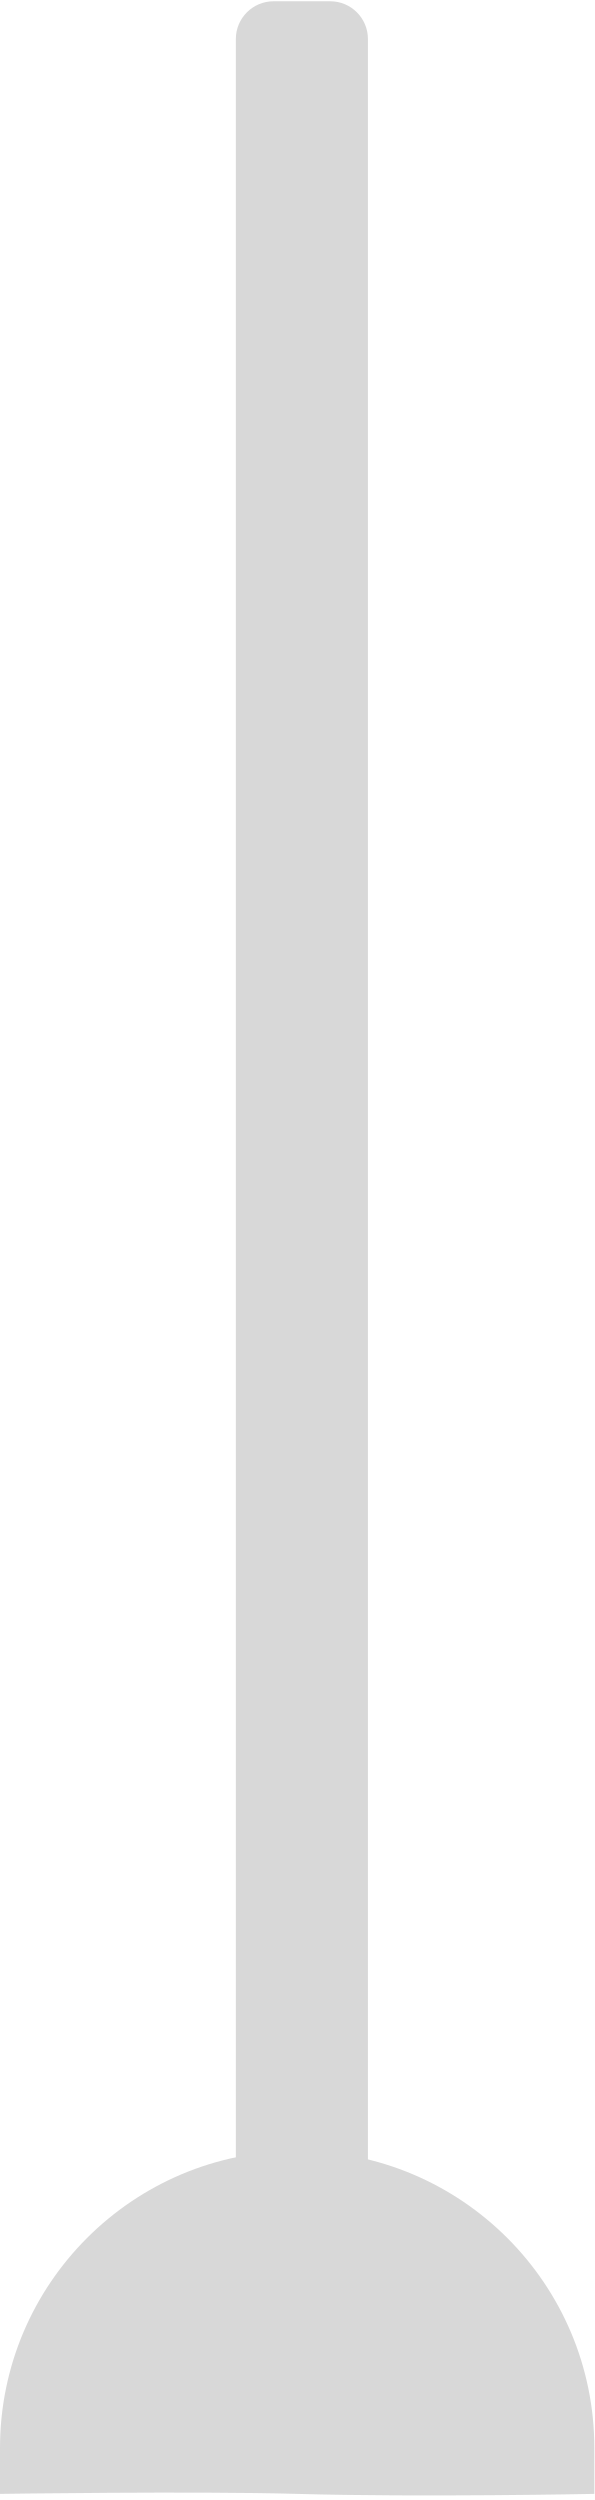
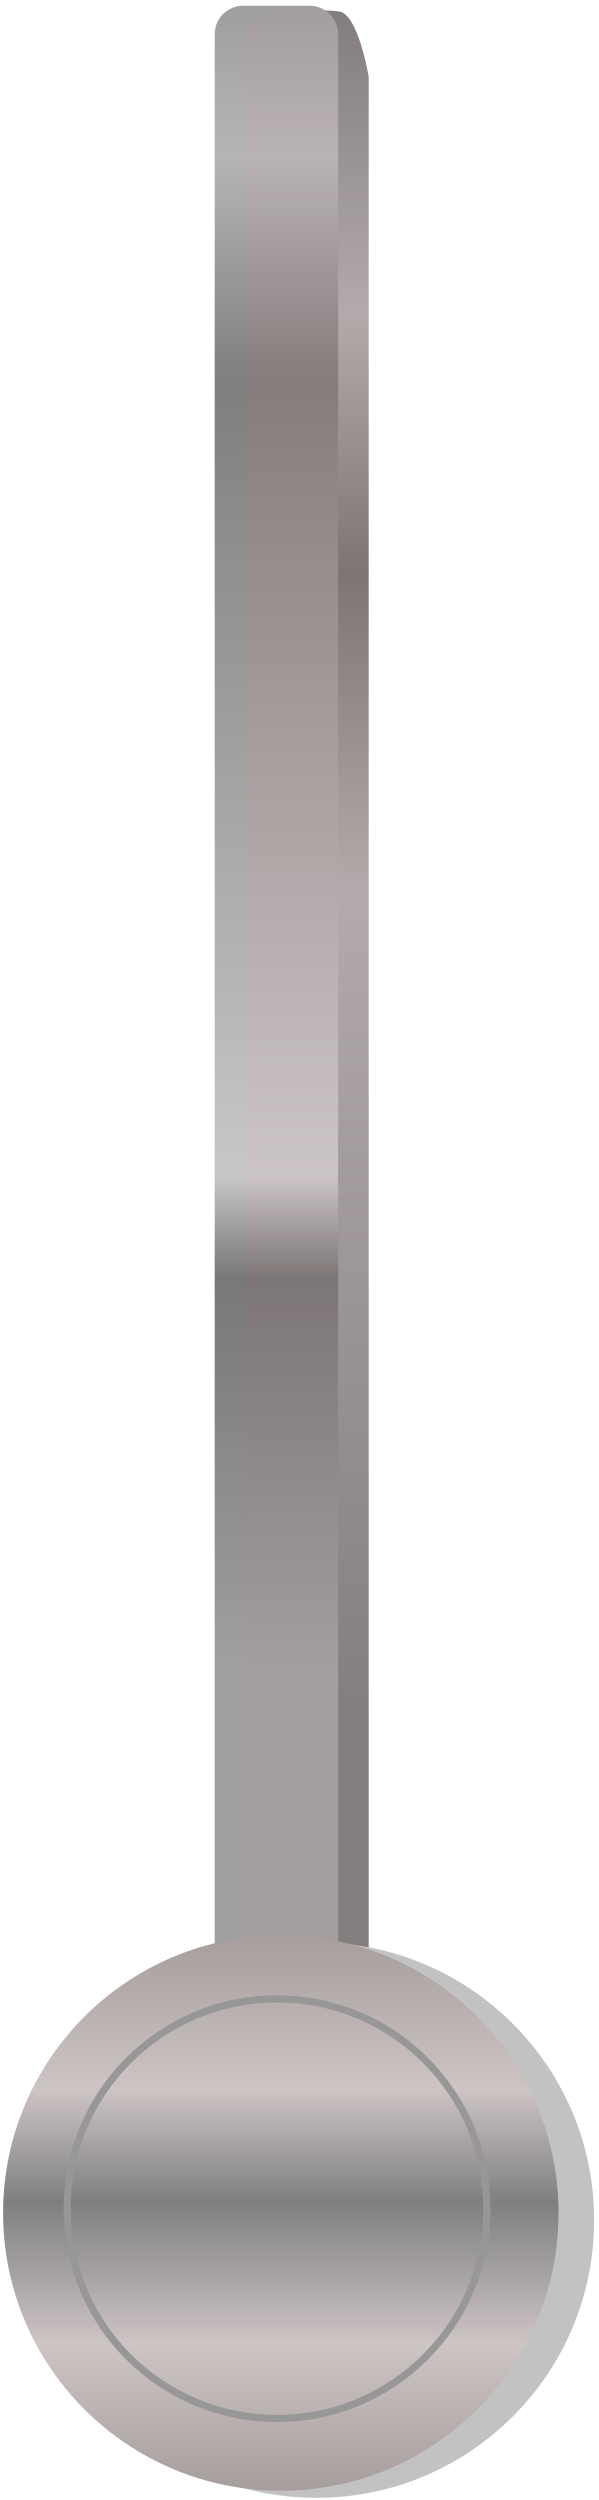
- <svg xmlns="http://www.w3.org/2000/svg" width="63px" height="265px" viewBox="0 0 63 265" version="1.1">
-   <defs />
+ <svg xmlns="http://www.w3.org/2000/svg" width="84px" height="351px" viewBox="0 0 84 351" version="1.1">
+   <defs>
+     <linearGradient x1="50%" y1="0%" x2="50%" y2="77.8%" id="linearGradient-1">
+       <stop stop-color="#847E7E" offset="0%" />
+       <stop stop-color="#B3ABAB" offset="17.313%" />
+       <stop stop-color="#7E7474" offset="32.514%" />
+       <stop stop-color="#B3ABAB" offset="51.232%" />
+       <stop stop-color="#847E7E" offset="100%" />
+     </linearGradient>
+     <linearGradient x1="50%" y1="0%" x2="50%" y2="75.799%" id="linearGradient-2">
+       <stop stop-color="#A69D9D" offset="0%" />
+       <stop stop-color="#BAB3B3" offset="8.438%" />
+       <stop stop-color="#7F7F7F" offset="22.102%" />
+       <stop stop-color="#CDC4C4" offset="70.026%" />
+       <stop stop-color="#797777" offset="76.258%" />
+       <stop stop-color="#A69D9D" offset="100%" />
+     </linearGradient>
+     <linearGradient x1="50%" y1="0%" x2="50%" y2="100%" id="linearGradient-3">
+       <stop stop-color="#A69D9D" offset="0%" />
+       <stop stop-color="#CDC4C4" offset="27.8%" />
+       <stop stop-color="#7F7F7F" offset="48.039%" />
+       <stop stop-color="#CDC4C4" offset="73.432%" />
+       <stop stop-color="#A69D9D" offset="100%" />
+     </linearGradient>
+   </defs>
  <g id="Page-1" stroke="none" stroke-width="1" fill="none" fill-rule="evenodd">
-     <g id="Group-3" fill="#D8D8D8">
-       <g id="Group-2" transform="translate(0, 228)">
-         <path d="M63,31.5 C63,14.103 48.897,0 31.5,0 C14.103,0 4.56168089e-13,14.103 4.56168089e-13,31.5 C4.56168089e-13,33.779 4.54747351e-13,36.352 4.54747351e-13,36.352 C4.54747351e-13,36.352 20.709,36.047 31.5,36.352 C44.59,36.722 63,36.352 63,36.352 C63,36.352 63,33.394 63,31.5 Z" id="Oval-2" />
-       </g>
-       <rect id="Rectangle-2" x="25" y="0.134" width="14" height="250" rx="4" />
+     <g id="Group-3" transform="translate(0.435811, 0.637291)">
+       <g id="Group-2" transform="translate(0, 271.0777)" />
+       <path d="M34,4.951 C34,2.744 35.786,0.907 37.997,0.859 C37.997,0.859 44.382,0.63 47.133,0.956 C49.883,1.281 51.329,10.155 51.329,10.155 L51.329,306.272 C51.329,308.482 49.54,310.274 47.332,310.274 L37.997,310.274 C35.79,310.274 34,308.477 34,306.278 L34,4.951 Z" id="Rectangle-2" fill="url(#linearGradient-1)" />
+       <path d="M29.707,4.163 C29.707,1.956 31.496,0.166 33.705,0.166 L43.039,0.166 C45.247,0.166 47.036,1.964 47.036,4.175 L47.036,233.988 L47.036,305.616 C47.036,307.825 45.247,309.615 43.039,309.615 L33.705,309.615 C31.497,309.615 29.707,307.818 29.707,305.618 L29.707,4.163 Z" id="Rectangle-2" fill="url(#linearGradient-2)" style="mix-blend-mode: luminosity;" />
+       <ellipse id="Oval-3" fill="#C2C1C1" style="mix-blend-mode: luminosity;" cx="43.991" cy="311.068" rx="38.991" ry="38.991" />
+       <ellipse id="Oval-3" fill="url(#linearGradient-3)" cx="38.991" cy="310.068" rx="38.991" ry="38.991" />
+       <ellipse id="Oval-3" stroke="#979797" cx="38.461" cy="309.461" rx="29.461" ry="29.461" />
    </g>
  </g>
</svg>
